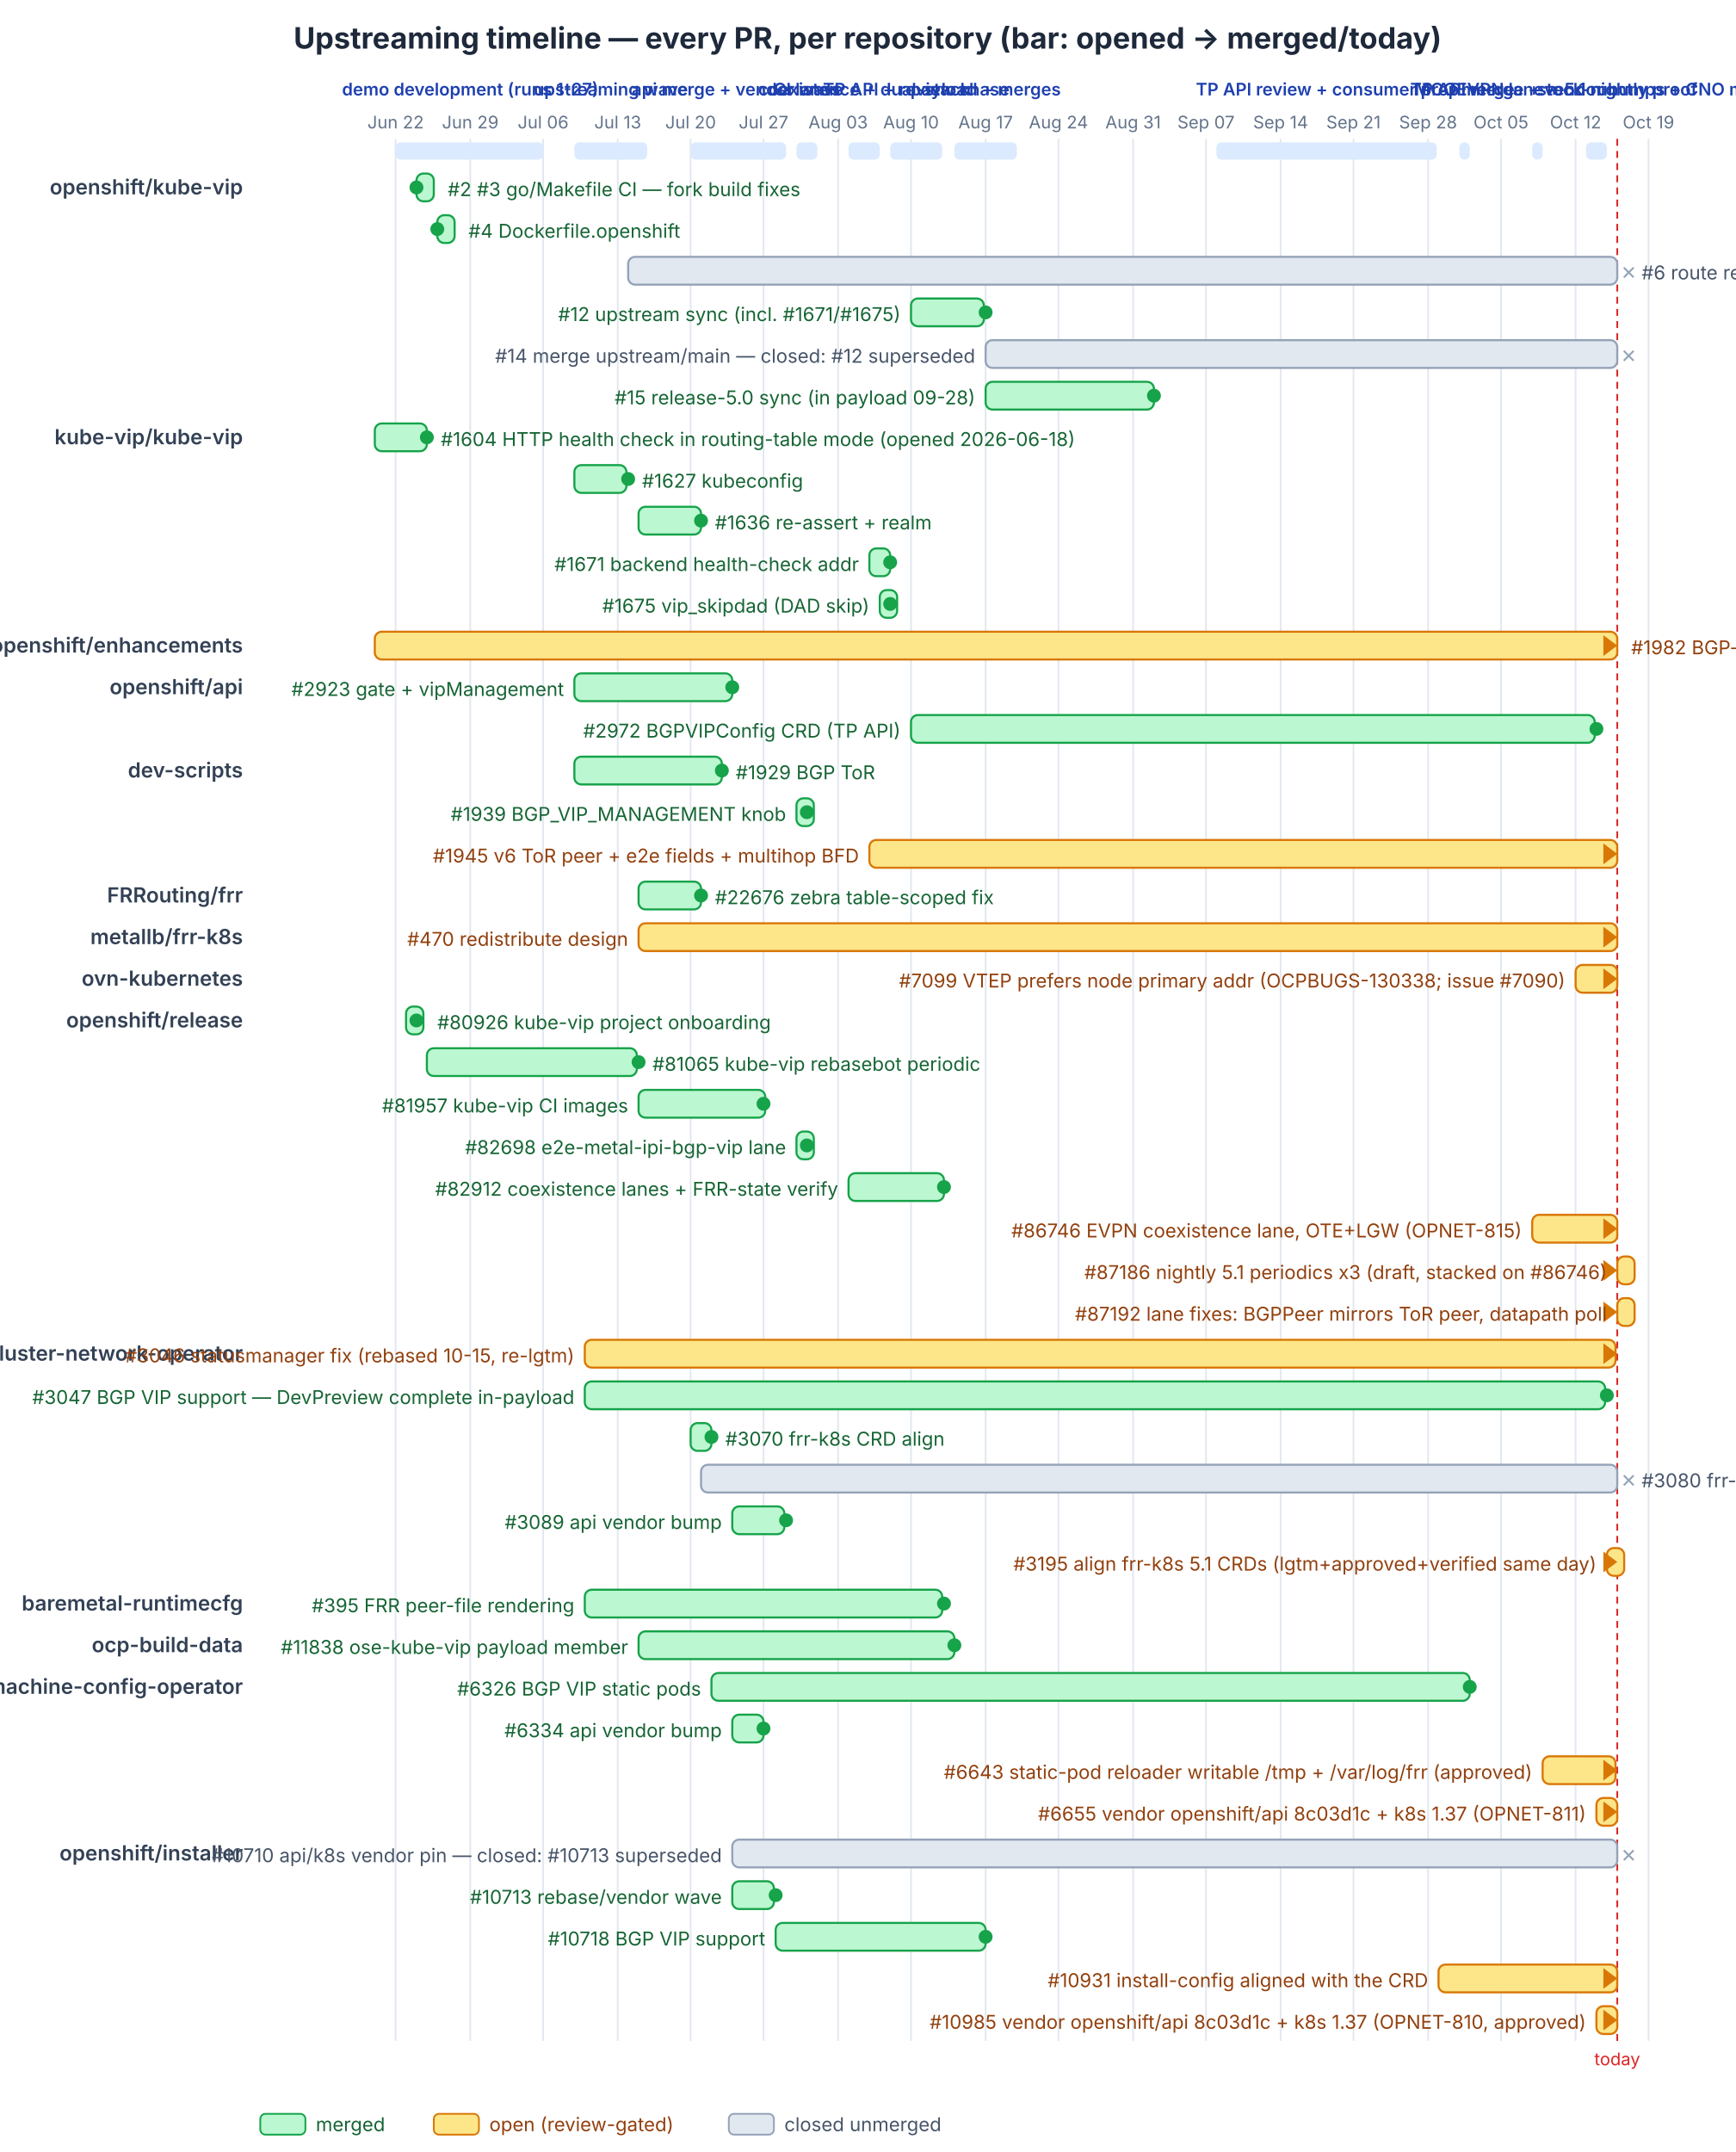
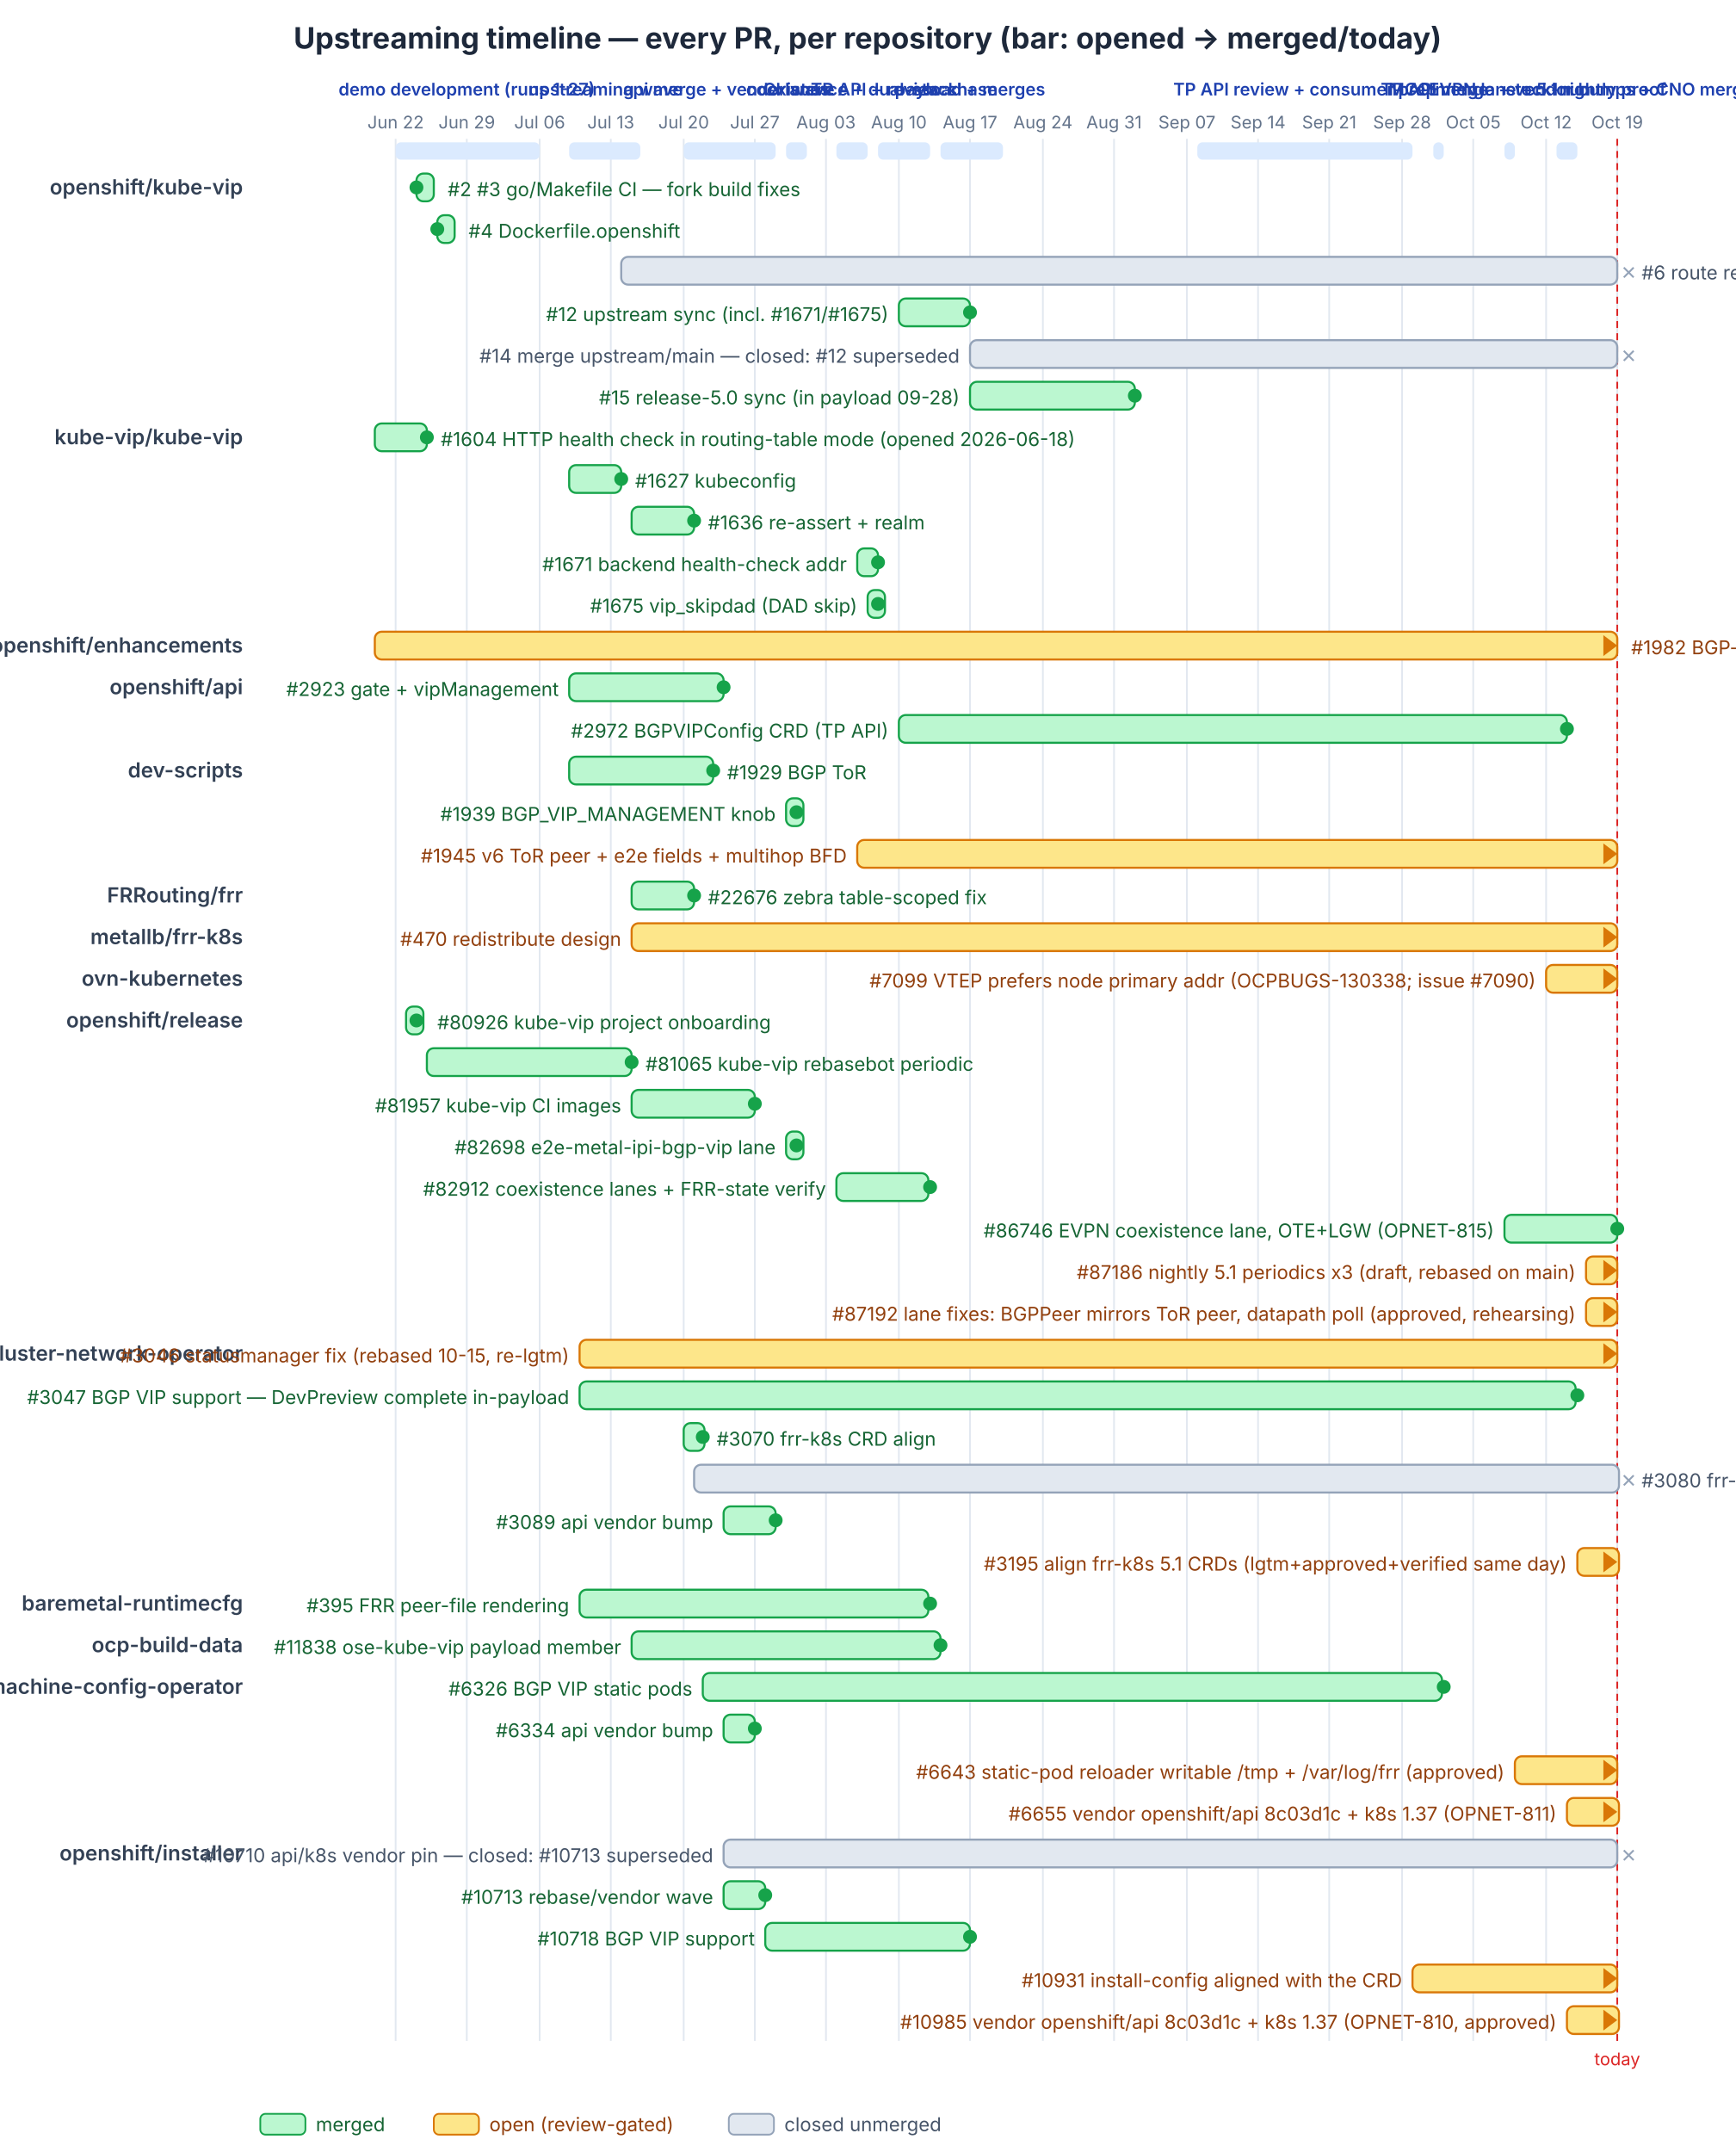
<svg xmlns="http://www.w3.org/2000/svg" width="1000" height="1240" viewBox="0 0 1000 1240" font-family="Inter, Helvetica, Arial, sans-serif">
  <text x="500" y="28" text-anchor="middle" font-size="17" font-weight="700" fill="#1e293b">Upstreaming timeline — every PR, per repository (bar: opened → merged/today)</text>
  <line x1="228" y1="80" x2="228" y2="1176" stroke="#e2e8f0" stroke-width="1" />
  <text x="228" y="74" text-anchor="middle" font-size="10" fill="#64748b">Jun 22</text>
-   <line x1="271" y1="80" x2="271" y2="1176" stroke="#e2e8f0" stroke-width="1" />
-   <text x="271" y="74" text-anchor="middle" font-size="10" fill="#64748b">Jun 29</text>
-   <line x1="313" y1="80" x2="313" y2="1176" stroke="#e2e8f0" stroke-width="1" />
-   <text x="313" y="74" text-anchor="middle" font-size="10" fill="#64748b">Jul 06</text>
-   <line x1="356" y1="80" x2="356" y2="1176" stroke="#e2e8f0" stroke-width="1" />
-   <text x="356" y="74" text-anchor="middle" font-size="10" fill="#64748b">Jul 13</text>
-   <line x1="398" y1="80" x2="398" y2="1176" stroke="#e2e8f0" stroke-width="1" />
-   <text x="398" y="74" text-anchor="middle" font-size="10" fill="#64748b">Jul 20</text>
-   <line x1="440" y1="80" x2="440" y2="1176" stroke="#e2e8f0" stroke-width="1" />
-   <text x="440" y="74" text-anchor="middle" font-size="10" fill="#64748b">Jul 27</text>
-   <line x1="483" y1="80" x2="483" y2="1176" stroke="#e2e8f0" stroke-width="1" />
-   <text x="483" y="74" text-anchor="middle" font-size="10" fill="#64748b">Aug 03</text>
-   <line x1="525" y1="80" x2="525" y2="1176" stroke="#e2e8f0" stroke-width="1" />
-   <text x="525" y="74" text-anchor="middle" font-size="10" fill="#64748b">Aug 10</text>
-   <line x1="568" y1="80" x2="568" y2="1176" stroke="#e2e8f0" stroke-width="1" />
-   <text x="568" y="74" text-anchor="middle" font-size="10" fill="#64748b">Aug 17</text>
-   <line x1="610" y1="80" x2="610" y2="1176" stroke="#e2e8f0" stroke-width="1" />
-   <text x="610" y="74" text-anchor="middle" font-size="10" fill="#64748b">Aug 24</text>
-   <line x1="653" y1="80" x2="653" y2="1176" stroke="#e2e8f0" stroke-width="1" />
-   <text x="653" y="74" text-anchor="middle" font-size="10" fill="#64748b">Aug 31</text>
-   <line x1="695" y1="80" x2="695" y2="1176" stroke="#e2e8f0" stroke-width="1" />
-   <text x="695" y="74" text-anchor="middle" font-size="10" fill="#64748b">Sep 07</text>
-   <line x1="738" y1="80" x2="738" y2="1176" stroke="#e2e8f0" stroke-width="1" />
-   <text x="738" y="74" text-anchor="middle" font-size="10" fill="#64748b">Sep 14</text>
-   <line x1="780" y1="80" x2="780" y2="1176" stroke="#e2e8f0" stroke-width="1" />
-   <text x="780" y="74" text-anchor="middle" font-size="10" fill="#64748b">Sep 21</text>
-   <line x1="823" y1="80" x2="823" y2="1176" stroke="#e2e8f0" stroke-width="1" />
-   <text x="823" y="74" text-anchor="middle" font-size="10" fill="#64748b">Sep 28</text>
-   <line x1="865" y1="80" x2="865" y2="1176" stroke="#e2e8f0" stroke-width="1" />
-   <text x="865" y="74" text-anchor="middle" font-size="10" fill="#64748b">Oct 05</text>
-   <line x1="908" y1="80" x2="908" y2="1176" stroke="#e2e8f0" stroke-width="1" />
-   <text x="908" y="74" text-anchor="middle" font-size="10" fill="#64748b">Oct 12</text>
-   <line x1="950" y1="80" x2="950" y2="1176" stroke="#e2e8f0" stroke-width="1" />
-   <text x="950" y="74" text-anchor="middle" font-size="10" fill="#64748b">Oct 19</text>
+   <line x1="269" y1="80" x2="269" y2="1176" stroke="#e2e8f0" stroke-width="1" />
+   <text x="269" y="74" text-anchor="middle" font-size="10" fill="#64748b">Jun 29</text>
+   <line x1="311" y1="80" x2="311" y2="1176" stroke="#e2e8f0" stroke-width="1" />
+   <text x="311" y="74" text-anchor="middle" font-size="10" fill="#64748b">Jul 06</text>
+   <line x1="352" y1="80" x2="352" y2="1176" stroke="#e2e8f0" stroke-width="1" />
+   <text x="352" y="74" text-anchor="middle" font-size="10" fill="#64748b">Jul 13</text>
+   <line x1="394" y1="80" x2="394" y2="1176" stroke="#e2e8f0" stroke-width="1" />
+   <text x="394" y="74" text-anchor="middle" font-size="10" fill="#64748b">Jul 20</text>
+   <line x1="435" y1="80" x2="435" y2="1176" stroke="#e2e8f0" stroke-width="1" />
+   <text x="435" y="74" text-anchor="middle" font-size="10" fill="#64748b">Jul 27</text>
+   <line x1="476" y1="80" x2="476" y2="1176" stroke="#e2e8f0" stroke-width="1" />
+   <text x="476" y="74" text-anchor="middle" font-size="10" fill="#64748b">Aug 03</text>
+   <line x1="518" y1="80" x2="518" y2="1176" stroke="#e2e8f0" stroke-width="1" />
+   <text x="518" y="74" text-anchor="middle" font-size="10" fill="#64748b">Aug 10</text>
+   <line x1="559" y1="80" x2="559" y2="1176" stroke="#e2e8f0" stroke-width="1" />
+   <text x="559" y="74" text-anchor="middle" font-size="10" fill="#64748b">Aug 17</text>
+   <line x1="601" y1="80" x2="601" y2="1176" stroke="#e2e8f0" stroke-width="1" />
+   <text x="601" y="74" text-anchor="middle" font-size="10" fill="#64748b">Aug 24</text>
+   <line x1="642" y1="80" x2="642" y2="1176" stroke="#e2e8f0" stroke-width="1" />
+   <text x="642" y="74" text-anchor="middle" font-size="10" fill="#64748b">Aug 31</text>
+   <line x1="684" y1="80" x2="684" y2="1176" stroke="#e2e8f0" stroke-width="1" />
+   <text x="684" y="74" text-anchor="middle" font-size="10" fill="#64748b">Sep 07</text>
+   <line x1="725" y1="80" x2="725" y2="1176" stroke="#e2e8f0" stroke-width="1" />
+   <text x="725" y="74" text-anchor="middle" font-size="10" fill="#64748b">Sep 14</text>
+   <line x1="766" y1="80" x2="766" y2="1176" stroke="#e2e8f0" stroke-width="1" />
+   <text x="766" y="74" text-anchor="middle" font-size="10" fill="#64748b">Sep 21</text>
+   <line x1="808" y1="80" x2="808" y2="1176" stroke="#e2e8f0" stroke-width="1" />
+   <text x="808" y="74" text-anchor="middle" font-size="10" fill="#64748b">Sep 28</text>
+   <line x1="849" y1="80" x2="849" y2="1176" stroke="#e2e8f0" stroke-width="1" />
+   <text x="849" y="74" text-anchor="middle" font-size="10" fill="#64748b">Oct 05</text>
+   <line x1="891" y1="80" x2="891" y2="1176" stroke="#e2e8f0" stroke-width="1" />
+   <text x="891" y="74" text-anchor="middle" font-size="10" fill="#64748b">Oct 12</text>
+   <line x1="932" y1="80" x2="932" y2="1176" stroke="#e2e8f0" stroke-width="1" />
+   <text x="932" y="74" text-anchor="middle" font-size="10" fill="#64748b">Oct 19</text>
  <line x1="932" y1="80" x2="932" y2="1176" stroke="#dc2626" stroke-width="1" stroke-dasharray="4 3" />
  <text x="932" y="1190" text-anchor="middle" font-size="10" fill="#dc2626">today</text>
-   <rect x="228" y="82" width="85" height="10" rx="3" fill="#dbeafe" />
-   <text x="271" y="55" text-anchor="middle" font-size="10" font-weight="600" fill="#1e40af">demo development (runs 1-27)</text>
-   <rect x="331" y="82" width="42" height="10" rx="3" fill="#dbeafe" />
-   <text x="352" y="55" text-anchor="middle" font-size="10" font-weight="600" fill="#1e40af">upstreaming wave</text>
-   <rect x="398" y="82" width="55" height="10" rx="3" fill="#dbeafe" />
-   <text x="425" y="55" text-anchor="middle" font-size="10" font-weight="600" fill="#1e40af">api merge + vendor wave</text>
-   <rect x="459" y="82" width="12" height="10" rx="3" fill="#dbeafe" />
-   <text x="465" y="55" text-anchor="middle" font-size="10" font-weight="600" fill="#1e40af">CI lanes</text>
-   <rect x="489" y="82" width="18" height="10" rx="3" fill="#dbeafe" />
-   <text x="498" y="55" text-anchor="middle" font-size="10" font-weight="600" fill="#1e40af">coexistence + dual-stack</text>
-   <rect x="513" y="82" width="30" height="10" rx="3" fill="#dbeafe" />
-   <text x="528" y="55" text-anchor="middle" font-size="10" font-weight="600" fill="#1e40af">TP API + review chase</text>
-   <rect x="550" y="82" width="36" height="10" rx="3" fill="#dbeafe" />
-   <text x="568" y="55" text-anchor="middle" font-size="10" font-weight="600" fill="#1e40af">payload + merges</text>
-   <rect x="701" y="82" width="127" height="10" rx="3" fill="#dbeafe" />
-   <text x="765" y="55" text-anchor="middle" font-size="10" font-weight="600" fill="#1e40af">TP API review + consumer prep</text>
-   <rect x="841" y="82" width="6" height="10" rx="3" fill="#dbeafe" />
-   <text x="844" y="55" text-anchor="middle" font-size="10" font-weight="600" fill="#1e40af">MCO merge</text>
-   <rect x="883" y="82" width="6" height="10" rx="3" fill="#dbeafe" />
-   <text x="886" y="55" text-anchor="middle" font-size="10" font-weight="600" fill="#1e40af">EVPN lane + 5.1 run</text>
-   <rect x="914" y="82" width="12" height="10" rx="3" fill="#dbeafe" />
-   <text x="920" y="55" text-anchor="middle" font-size="10" font-weight="600" fill="#1e40af">TP API merge + vendor bumps + CNO merge</text>
-   <rect x="932" y="82" width="0" height="10" rx="3" fill="#dbeafe" />
-   <text x="932" y="55" text-anchor="middle" font-size="10" font-weight="600" fill="#1e40af">stock-nightly proof</text>
+   <rect x="228" y="82" width="83" height="10" rx="3" fill="#dbeafe" />
+   <text x="269" y="55" text-anchor="middle" font-size="10" font-weight="600" fill="#1e40af">demo development (runs 1-27)</text>
+   <rect x="328" y="82" width="41" height="10" rx="3" fill="#dbeafe" />
+   <text x="349" y="55" text-anchor="middle" font-size="10" font-weight="600" fill="#1e40af">upstreaming wave</text>
+   <rect x="394" y="82" width="53" height="10" rx="3" fill="#dbeafe" />
+   <text x="420" y="55" text-anchor="middle" font-size="10" font-weight="600" fill="#1e40af">api merge + vendor wave</text>
+   <rect x="453" y="82" width="12" height="10" rx="3" fill="#dbeafe" />
+   <text x="459" y="55" text-anchor="middle" font-size="10" font-weight="600" fill="#1e40af">CI lanes</text>
+   <rect x="482" y="82" width="18" height="10" rx="3" fill="#dbeafe" />
+   <text x="491" y="55" text-anchor="middle" font-size="10" font-weight="600" fill="#1e40af">coexistence + dual-stack</text>
+   <rect x="506" y="82" width="30" height="10" rx="3" fill="#dbeafe" />
+   <text x="521" y="55" text-anchor="middle" font-size="10" font-weight="600" fill="#1e40af">TP API + review chase</text>
+   <rect x="542" y="82" width="36" height="10" rx="3" fill="#dbeafe" />
+   <text x="559" y="55" text-anchor="middle" font-size="10" font-weight="600" fill="#1e40af">payload + merges</text>
+   <rect x="690" y="82" width="124" height="10" rx="3" fill="#dbeafe" />
+   <text x="752" y="55" text-anchor="middle" font-size="10" font-weight="600" fill="#1e40af">TP API review + consumer prep</text>
+   <rect x="826" y="82" width="6" height="10" rx="3" fill="#dbeafe" />
+   <text x="829" y="55" text-anchor="middle" font-size="10" font-weight="600" fill="#1e40af">MCO merge</text>
+   <rect x="867" y="82" width="6" height="10" rx="3" fill="#dbeafe" />
+   <text x="870" y="55" text-anchor="middle" font-size="10" font-weight="600" fill="#1e40af">EVPN lane + 5.1 run</text>
+   <rect x="897" y="82" width="12" height="10" rx="3" fill="#dbeafe" />
+   <text x="903" y="55" text-anchor="middle" font-size="10" font-weight="600" fill="#1e40af">TP API merge + vendor bumps + CNO merge</text>
+   <rect x="914" y="82" width="0" height="10" rx="3" fill="#dbeafe" />
+   <text x="914" y="55" text-anchor="middle" font-size="10" font-weight="600" fill="#1e40af">stock-nightly proof</text>
  <text x="140" y="112" text-anchor="end" font-size="12" font-weight="600" fill="#334155">openshift/kube-vip</text>
  <rect x="240" y="100" width="10" height="16" rx="4" fill="#bbf7d0" stroke="#16a34a" stroke-width="1.2" />
  <circle cx="240" cy="108" r="4" fill="#16a34a" />
  <text x="258" y="113" font-size="11" fill="#166534">#2 #3 go/Makefile CI — fork build fixes</text>
  <rect x="252" y="124" width="10" height="16" rx="4" fill="#bbf7d0" stroke="#16a34a" stroke-width="1.2" />
  <circle cx="252" cy="132" r="4" fill="#16a34a" />
  <text x="270" y="137" font-size="11" fill="#166534">#4 Dockerfile.openshift</text>
-   <rect x="362" y="148" width="570" height="16" rx="4" fill="#e2e8f0" stroke="#94a3b8" stroke-width="1.2" />
+   <rect x="358" y="148" width="574" height="16" rx="4" fill="#e2e8f0" stroke="#94a3b8" stroke-width="1.2" />
  <text x="934" y="161" font-size="11" fill="#94a3b8">✕</text>
  <text x="946" y="161" font-size="11" fill="#475569">#6 route re-assert — closed: FRR fix suffices</text>
-   <rect x="525" y="172" width="42" height="16" rx="4" fill="#bbf7d0" stroke="#16a34a" stroke-width="1.2" />
-   <circle cx="568" cy="180" r="4" fill="#16a34a" />
-   <text x="519" y="185" text-anchor="end" font-size="11" fill="#166534">#12 upstream sync (incl. #1671/#1675)</text>
-   <rect x="568" y="196" width="364" height="16" rx="4" fill="#e2e8f0" stroke="#94a3b8" stroke-width="1.2" />
+   <rect x="518" y="172" width="41" height="16" rx="4" fill="#bbf7d0" stroke="#16a34a" stroke-width="1.2" />
+   <circle cx="559" cy="180" r="4" fill="#16a34a" />
+   <text x="512" y="185" text-anchor="end" font-size="11" fill="#166534">#12 upstream sync (incl. #1671/#1675)</text>
+   <rect x="559" y="196" width="373" height="16" rx="4" fill="#e2e8f0" stroke="#94a3b8" stroke-width="1.2" />
  <text x="934" y="209" font-size="11" fill="#94a3b8">✕</text>
-   <text x="562" y="209" text-anchor="end" font-size="11" fill="#475569">#14 merge upstream/main — closed: #12 superseded</text>
-   <rect x="568" y="220" width="97" height="16" rx="4" fill="#bbf7d0" stroke="#16a34a" stroke-width="1.2" />
-   <circle cx="665" cy="228" r="4" fill="#16a34a" />
-   <text x="562" y="233" text-anchor="end" font-size="11" fill="#166534">#15 release-5.0 sync (in payload 09-28)</text>
+   <text x="553" y="209" text-anchor="end" font-size="11" fill="#475569">#14 merge upstream/main — closed: #12 superseded</text>
+   <rect x="559" y="220" width="95" height="16" rx="4" fill="#bbf7d0" stroke="#16a34a" stroke-width="1.2" />
+   <circle cx="654" cy="228" r="4" fill="#16a34a" />
+   <text x="553" y="233" text-anchor="end" font-size="11" fill="#166534">#15 release-5.0 sync (in payload 09-28)</text>
  <text x="140" y="256" text-anchor="end" font-size="12" font-weight="600" fill="#334155">kube-vip/kube-vip</text>
  <rect x="216" y="244" width="30" height="16" rx="4" fill="#bbf7d0" stroke="#16a34a" stroke-width="1.2" />
  <circle cx="246" cy="252" r="4" fill="#16a34a" />
  <text x="254" y="257" font-size="11" fill="#166534">#1604 HTTP health check in routing-table mode (opened 2026-06-18)</text>
-   <rect x="331" y="268" width="30" height="16" rx="4" fill="#bbf7d0" stroke="#16a34a" stroke-width="1.2" />
-   <circle cx="362" cy="276" r="4" fill="#16a34a" />
-   <text x="370" y="281" font-size="11" fill="#166534">#1627 kubeconfig</text>
-   <rect x="368" y="292" width="36" height="16" rx="4" fill="#bbf7d0" stroke="#16a34a" stroke-width="1.2" />
-   <circle cx="404" cy="300" r="4" fill="#16a34a" />
-   <text x="412" y="305" font-size="11" fill="#166534">#1636 re-assert + realm</text>
-   <rect x="501" y="316" width="12" height="16" rx="4" fill="#bbf7d0" stroke="#16a34a" stroke-width="1.2" />
-   <circle cx="513" cy="324" r="4" fill="#16a34a" />
-   <text x="495" y="329" text-anchor="end" font-size="11" fill="#166534">#1671 backend health-check addr</text>
-   <rect x="507" y="340" width="10" height="16" rx="4" fill="#bbf7d0" stroke="#16a34a" stroke-width="1.2" />
-   <circle cx="513" cy="348" r="4" fill="#16a34a" />
-   <text x="501" y="353" text-anchor="end" font-size="11" fill="#166534">#1675 vip_skipdad (DAD skip)</text>
+   <rect x="328" y="268" width="30" height="16" rx="4" fill="#bbf7d0" stroke="#16a34a" stroke-width="1.2" />
+   <circle cx="358" cy="276" r="4" fill="#16a34a" />
+   <text x="366" y="281" font-size="11" fill="#166534">#1627 kubeconfig</text>
+   <rect x="364" y="292" width="36" height="16" rx="4" fill="#bbf7d0" stroke="#16a34a" stroke-width="1.2" />
+   <circle cx="400" cy="300" r="4" fill="#16a34a" />
+   <text x="408" y="305" font-size="11" fill="#166534">#1636 re-assert + realm</text>
+   <rect x="494" y="316" width="12" height="16" rx="4" fill="#bbf7d0" stroke="#16a34a" stroke-width="1.2" />
+   <circle cx="506" cy="324" r="4" fill="#16a34a" />
+   <text x="488" y="329" text-anchor="end" font-size="11" fill="#166534">#1671 backend health-check addr</text>
+   <rect x="500" y="340" width="10" height="16" rx="4" fill="#bbf7d0" stroke="#16a34a" stroke-width="1.2" />
+   <circle cx="506" cy="348" r="4" fill="#16a34a" />
+   <text x="494" y="353" text-anchor="end" font-size="11" fill="#166534">#1675 vip_skipdad (DAD skip)</text>
  <text x="140" y="376" text-anchor="end" font-size="12" font-weight="600" fill="#334155">openshift/enhancements</text>
  <rect x="216" y="364" width="716" height="16" rx="4" fill="#fde68a" stroke="#d97706" stroke-width="1.2" />
  <path d="M924,366 L932,372 L924,378 z" fill="#d97706" />
  <text x="940" y="377" font-size="11" fill="#92400e">#1982 BGP-based VIP management EP (opened 2026-04-23)</text>
  <text x="140" y="400" text-anchor="end" font-size="12" font-weight="600" fill="#334155">openshift/api</text>
-   <rect x="331" y="388" width="91" height="16" rx="4" fill="#bbf7d0" stroke="#16a34a" stroke-width="1.2" />
-   <circle cx="422" cy="396" r="4" fill="#16a34a" />
-   <text x="325" y="401" text-anchor="end" font-size="11" fill="#166534">#2923 gate + vipManagement</text>
-   <rect x="525" y="412" width="394" height="16" rx="4" fill="#bbf7d0" stroke="#16a34a" stroke-width="1.2" />
-   <circle cx="920" cy="420" r="4" fill="#16a34a" />
-   <text x="519" y="425" text-anchor="end" font-size="11" fill="#166534">#2972 BGPVIPConfig CRD (TP API)</text>
+   <rect x="328" y="388" width="89" height="16" rx="4" fill="#bbf7d0" stroke="#16a34a" stroke-width="1.2" />
+   <circle cx="417" cy="396" r="4" fill="#16a34a" />
+   <text x="322" y="401" text-anchor="end" font-size="11" fill="#166534">#2923 gate + vipManagement</text>
+   <rect x="518" y="412" width="385" height="16" rx="4" fill="#bbf7d0" stroke="#16a34a" stroke-width="1.2" />
+   <circle cx="903" cy="420" r="4" fill="#16a34a" />
+   <text x="512" y="425" text-anchor="end" font-size="11" fill="#166534">#2972 BGPVIPConfig CRD (TP API)</text>
  <text x="140" y="448" text-anchor="end" font-size="12" font-weight="600" fill="#334155">dev-scripts</text>
-   <rect x="331" y="436" width="85" height="16" rx="4" fill="#bbf7d0" stroke="#16a34a" stroke-width="1.2" />
-   <circle cx="416" cy="444" r="4" fill="#16a34a" />
-   <text x="424" y="449" font-size="11" fill="#166534">#1929 BGP ToR</text>
-   <rect x="459" y="460" width="10" height="16" rx="4" fill="#bbf7d0" stroke="#16a34a" stroke-width="1.2" />
-   <circle cx="465" cy="468" r="4" fill="#16a34a" />
-   <text x="453" y="473" text-anchor="end" font-size="11" fill="#166534">#1939 BGP_VIP_MANAGEMENT knob</text>
-   <rect x="501" y="484" width="431" height="16" rx="4" fill="#fde68a" stroke="#d97706" stroke-width="1.2" />
+   <rect x="328" y="436" width="83" height="16" rx="4" fill="#bbf7d0" stroke="#16a34a" stroke-width="1.2" />
+   <circle cx="411" cy="444" r="4" fill="#16a34a" />
+   <text x="419" y="449" font-size="11" fill="#166534">#1929 BGP ToR</text>
+   <rect x="453" y="460" width="10" height="16" rx="4" fill="#bbf7d0" stroke="#16a34a" stroke-width="1.2" />
+   <circle cx="459" cy="468" r="4" fill="#16a34a" />
+   <text x="447" y="473" text-anchor="end" font-size="11" fill="#166534">#1939 BGP_VIP_MANAGEMENT knob</text>
+   <rect x="494" y="484" width="438" height="16" rx="4" fill="#fde68a" stroke="#d97706" stroke-width="1.2" />
  <path d="M924,486 L932,492 L924,498 z" fill="#d97706" />
-   <text x="495" y="497" text-anchor="end" font-size="11" fill="#92400e">#1945 v6 ToR peer + e2e fields + multihop BFD</text>
+   <text x="488" y="497" text-anchor="end" font-size="11" fill="#92400e">#1945 v6 ToR peer + e2e fields + multihop BFD</text>
  <text x="140" y="520" text-anchor="end" font-size="12" font-weight="600" fill="#334155">FRRouting/frr</text>
-   <rect x="368" y="508" width="36" height="16" rx="4" fill="#bbf7d0" stroke="#16a34a" stroke-width="1.2" />
-   <circle cx="404" cy="516" r="4" fill="#16a34a" />
-   <text x="412" y="521" font-size="11" fill="#166534">#22676 zebra table-scoped fix</text>
+   <rect x="364" y="508" width="36" height="16" rx="4" fill="#bbf7d0" stroke="#16a34a" stroke-width="1.2" />
+   <circle cx="400" cy="516" r="4" fill="#16a34a" />
+   <text x="408" y="521" font-size="11" fill="#166534">#22676 zebra table-scoped fix</text>
  <text x="140" y="544" text-anchor="end" font-size="12" font-weight="600" fill="#334155">metallb/frr-k8s</text>
-   <rect x="368" y="532" width="564" height="16" rx="4" fill="#fde68a" stroke="#d97706" stroke-width="1.2" />
+   <rect x="364" y="532" width="568" height="16" rx="4" fill="#fde68a" stroke="#d97706" stroke-width="1.2" />
  <path d="M924,534 L932,540 L924,546 z" fill="#d97706" />
-   <text x="362" y="545" text-anchor="end" font-size="11" fill="#92400e">#470 redistribute design</text>
+   <text x="358" y="545" text-anchor="end" font-size="11" fill="#92400e">#470 redistribute design</text>
  <text x="140" y="568" text-anchor="end" font-size="12" font-weight="600" fill="#334155">ovn-kubernetes</text>
-   <rect x="908" y="556" width="24" height="16" rx="4" fill="#fde68a" stroke="#d97706" stroke-width="1.2" />
+   <rect x="891" y="556" width="41" height="16" rx="4" fill="#fde68a" stroke="#d97706" stroke-width="1.2" />
  <path d="M924,558 L932,564 L924,570 z" fill="#d97706" />
-   <text x="902" y="569" text-anchor="end" font-size="11" fill="#92400e">#7099 VTEP prefers node primary addr (OCPBUGS-130338; issue #7090)</text>
+   <text x="885" y="569" text-anchor="end" font-size="11" fill="#92400e">#7099 VTEP prefers node primary addr (OCPBUGS-130338; issue #7090)</text>
  <text x="140" y="592" text-anchor="end" font-size="12" font-weight="600" fill="#334155">openshift/release</text>
  <rect x="234" y="580" width="10" height="16" rx="4" fill="#bbf7d0" stroke="#16a34a" stroke-width="1.2" />
  <circle cx="240" cy="588" r="4" fill="#16a34a" />
  <text x="252" y="593" font-size="11" fill="#166534">#80926 kube-vip project onboarding</text>
-   <rect x="246" y="604" width="121" height="16" rx="4" fill="#bbf7d0" stroke="#16a34a" stroke-width="1.2" />
-   <circle cx="368" cy="612" r="4" fill="#16a34a" />
-   <text x="376" y="617" font-size="11" fill="#166534">#81065 kube-vip rebasebot periodic</text>
-   <rect x="368" y="628" width="73" height="16" rx="4" fill="#bbf7d0" stroke="#16a34a" stroke-width="1.2" />
-   <circle cx="440" cy="636" r="4" fill="#16a34a" />
-   <text x="362" y="641" text-anchor="end" font-size="11" fill="#166534">#81957 kube-vip CI images</text>
-   <rect x="459" y="652" width="10" height="16" rx="4" fill="#bbf7d0" stroke="#16a34a" stroke-width="1.2" />
-   <circle cx="465" cy="660" r="4" fill="#16a34a" />
-   <text x="453" y="665" text-anchor="end" font-size="11" fill="#166534">#82698 e2e-metal-ipi-bgp-vip lane</text>
-   <rect x="489" y="676" width="55" height="16" rx="4" fill="#bbf7d0" stroke="#16a34a" stroke-width="1.2" />
-   <circle cx="544" cy="684" r="4" fill="#16a34a" />
-   <text x="483" y="689" text-anchor="end" font-size="11" fill="#166534">#82912 coexistence lanes + FRR-state verify</text>
-   <rect x="883" y="700" width="49" height="16" rx="4" fill="#fde68a" stroke="#d97706" stroke-width="1.2" />
-   <path d="M924,702 L932,708 L924,714 z" fill="#d97706" />
-   <text x="877" y="713" text-anchor="end" font-size="11" fill="#92400e">#86746 EVPN coexistence lane, OTE+LGW (OPNET-815)</text>
-   <rect x="932" y="724" width="10" height="16" rx="4" fill="#fde68a" stroke="#d97706" stroke-width="1.2" />
+   <rect x="246" y="604" width="118" height="16" rx="4" fill="#bbf7d0" stroke="#16a34a" stroke-width="1.2" />
+   <circle cx="364" cy="612" r="4" fill="#16a34a" />
+   <text x="372" y="617" font-size="11" fill="#166534">#81065 kube-vip rebasebot periodic</text>
+   <rect x="364" y="628" width="71" height="16" rx="4" fill="#bbf7d0" stroke="#16a34a" stroke-width="1.2" />
+   <circle cx="435" cy="636" r="4" fill="#16a34a" />
+   <text x="358" y="641" text-anchor="end" font-size="11" fill="#166534">#81957 kube-vip CI images</text>
+   <rect x="453" y="652" width="10" height="16" rx="4" fill="#bbf7d0" stroke="#16a34a" stroke-width="1.2" />
+   <circle cx="459" cy="660" r="4" fill="#16a34a" />
+   <text x="447" y="665" text-anchor="end" font-size="11" fill="#166534">#82698 e2e-metal-ipi-bgp-vip lane</text>
+   <rect x="482" y="676" width="53" height="16" rx="4" fill="#bbf7d0" stroke="#16a34a" stroke-width="1.2" />
+   <circle cx="536" cy="684" r="4" fill="#16a34a" />
+   <text x="476" y="689" text-anchor="end" font-size="11" fill="#166534">#82912 coexistence lanes + FRR-state verify</text>
+   <rect x="867" y="700" width="65" height="16" rx="4" fill="#bbf7d0" stroke="#16a34a" stroke-width="1.2" />
+   <circle cx="932" cy="708" r="4" fill="#16a34a" />
+   <text x="861" y="713" text-anchor="end" font-size="11" fill="#166534">#86746 EVPN coexistence lane, OTE+LGW (OPNET-815)</text>
+   <rect x="914" y="724" width="18" height="16" rx="4" fill="#fde68a" stroke="#d97706" stroke-width="1.2" />
  <path d="M924,726 L932,732 L924,738 z" fill="#d97706" />
-   <text x="926" y="737" text-anchor="end" font-size="11" fill="#92400e">#87186 nightly 5.1 periodics x3 (draft, stacked on #86746)</text>
-   <rect x="932" y="748" width="10" height="16" rx="4" fill="#fde68a" stroke="#d97706" stroke-width="1.2" />
+   <text x="908" y="737" text-anchor="end" font-size="11" fill="#92400e">#87186 nightly 5.1 periodics x3 (draft, rebased on main)</text>
+   <rect x="914" y="748" width="18" height="16" rx="4" fill="#fde68a" stroke="#d97706" stroke-width="1.2" />
  <path d="M924,750 L932,756 L924,762 z" fill="#d97706" />
-   <text x="926" y="761" text-anchor="end" font-size="11" fill="#92400e">#87192 lane fixes: BGPPeer mirrors ToR peer, datapath poll</text>
+   <text x="908" y="761" text-anchor="end" font-size="11" fill="#92400e">#87192 lane fixes: BGPPeer mirrors ToR peer, datapath poll (approved, rehearsing)</text>
  <text x="140" y="784" text-anchor="end" font-size="12" font-weight="600" fill="#334155">cluster-network-operator</text>
-   <rect x="337" y="772" width="594" height="16" rx="4" fill="#fde68a" stroke="#d97706" stroke-width="1.2" />
+   <rect x="334" y="772" width="598" height="16" rx="4" fill="#fde68a" stroke="#d97706" stroke-width="1.2" />
  <path d="M924,774 L932,780 L924,786 z" fill="#d97706" />
-   <text x="331" y="785" text-anchor="end" font-size="11" fill="#92400e">#3046 statusmanager fix (rebased 10-15, re-lgtm)</text>
-   <rect x="337" y="796" width="588" height="16" rx="4" fill="#bbf7d0" stroke="#16a34a" stroke-width="1.2" />
-   <circle cx="926" cy="804" r="4" fill="#16a34a" />
-   <text x="331" y="809" text-anchor="end" font-size="11" fill="#166534">#3047 BGP VIP support — DevPreview complete in-payload</text>
-   <rect x="398" y="820" width="12" height="16" rx="4" fill="#bbf7d0" stroke="#16a34a" stroke-width="1.2" />
-   <circle cx="410" cy="828" r="4" fill="#16a34a" />
-   <text x="418" y="833" font-size="11" fill="#166534">#3070 frr-k8s CRD align</text>
-   <rect x="404" y="844" width="528" height="16" rx="4" fill="#e2e8f0" stroke="#94a3b8" stroke-width="1.2" />
+   <text x="328" y="785" text-anchor="end" font-size="11" fill="#92400e">#3046 statusmanager fix (rebased 10-15, re-lgtm)</text>
+   <rect x="334" y="796" width="574" height="16" rx="4" fill="#bbf7d0" stroke="#16a34a" stroke-width="1.2" />
+   <circle cx="909" cy="804" r="4" fill="#16a34a" />
+   <text x="328" y="809" text-anchor="end" font-size="11" fill="#166534">#3047 BGP VIP support — DevPreview complete in-payload</text>
+   <rect x="394" y="820" width="12" height="16" rx="4" fill="#bbf7d0" stroke="#16a34a" stroke-width="1.2" />
+   <circle cx="405" cy="828" r="4" fill="#16a34a" />
+   <text x="413" y="833" font-size="11" fill="#166534">#3070 frr-k8s CRD align</text>
+   <rect x="400" y="844" width="533" height="16" rx="4" fill="#e2e8f0" stroke="#94a3b8" stroke-width="1.2" />
  <text x="934" y="857" font-size="11" fill="#94a3b8">✕</text>
  <text x="946" y="857" font-size="11" fill="#475569">#3080 frr-k8s asn format — closed: dup of #3070</text>
-   <rect x="422" y="868" width="30" height="16" rx="4" fill="#bbf7d0" stroke="#16a34a" stroke-width="1.2" />
-   <circle cx="453" cy="876" r="4" fill="#16a34a" />
-   <text x="416" y="881" text-anchor="end" font-size="11" fill="#166534">#3089 api vendor bump</text>
-   <rect x="926" y="892" width="10" height="16" rx="4" fill="#fde68a" stroke="#d97706" stroke-width="1.2" />
+   <rect x="417" y="868" width="30" height="16" rx="4" fill="#bbf7d0" stroke="#16a34a" stroke-width="1.2" />
+   <circle cx="447" cy="876" r="4" fill="#16a34a" />
+   <text x="411" y="881" text-anchor="end" font-size="11" fill="#166534">#3089 api vendor bump</text>
+   <rect x="909" y="892" width="24" height="16" rx="4" fill="#fde68a" stroke="#d97706" stroke-width="1.2" />
  <path d="M924,894 L932,900 L924,906 z" fill="#d97706" />
-   <text x="920" y="905" text-anchor="end" font-size="11" fill="#92400e">#3195 align frr-k8s 5.1 CRDs (lgtm+approved+verified same day)</text>
+   <text x="903" y="905" text-anchor="end" font-size="11" fill="#92400e">#3195 align frr-k8s 5.1 CRDs (lgtm+approved+verified same day)</text>
  <text x="140" y="928" text-anchor="end" font-size="12" font-weight="600" fill="#334155">baremetal-runtimecfg</text>
-   <rect x="337" y="916" width="206" height="16" rx="4" fill="#bbf7d0" stroke="#16a34a" stroke-width="1.2" />
-   <circle cx="544" cy="924" r="4" fill="#16a34a" />
-   <text x="331" y="929" text-anchor="end" font-size="11" fill="#166534">#395 FRR peer-file rendering</text>
+   <rect x="334" y="916" width="201" height="16" rx="4" fill="#bbf7d0" stroke="#16a34a" stroke-width="1.2" />
+   <circle cx="536" cy="924" r="4" fill="#16a34a" />
+   <text x="328" y="929" text-anchor="end" font-size="11" fill="#166534">#395 FRR peer-file rendering</text>
  <text x="140" y="952" text-anchor="end" font-size="12" font-weight="600" fill="#334155">ocp-build-data</text>
-   <rect x="368" y="940" width="182" height="16" rx="4" fill="#bbf7d0" stroke="#16a34a" stroke-width="1.2" />
-   <circle cx="550" cy="948" r="4" fill="#16a34a" />
-   <text x="362" y="953" text-anchor="end" font-size="11" fill="#166534">#11838 ose-kube-vip payload member</text>
+   <rect x="364" y="940" width="178" height="16" rx="4" fill="#bbf7d0" stroke="#16a34a" stroke-width="1.2" />
+   <circle cx="542" cy="948" r="4" fill="#16a34a" />
+   <text x="358" y="953" text-anchor="end" font-size="11" fill="#166534">#11838 ose-kube-vip payload member</text>
  <text x="140" y="976" text-anchor="end" font-size="12" font-weight="600" fill="#334155">machine-config-operator</text>
-   <rect x="410" y="964" width="437" height="16" rx="4" fill="#bbf7d0" stroke="#16a34a" stroke-width="1.2" />
-   <circle cx="847" cy="972" r="4" fill="#16a34a" />
-   <text x="404" y="977" text-anchor="end" font-size="11" fill="#166534">#6326 BGP VIP static pods</text>
-   <rect x="422" y="988" width="18" height="16" rx="4" fill="#bbf7d0" stroke="#16a34a" stroke-width="1.2" />
-   <circle cx="440" cy="996" r="4" fill="#16a34a" />
-   <text x="416" y="1001" text-anchor="end" font-size="11" fill="#166534">#6334 api vendor bump</text>
-   <rect x="889" y="1012" width="42" height="16" rx="4" fill="#fde68a" stroke="#d97706" stroke-width="1.2" />
+   <rect x="405" y="964" width="426" height="16" rx="4" fill="#bbf7d0" stroke="#16a34a" stroke-width="1.2" />
+   <circle cx="832" cy="972" r="4" fill="#16a34a" />
+   <text x="399" y="977" text-anchor="end" font-size="11" fill="#166534">#6326 BGP VIP static pods</text>
+   <rect x="417" y="988" width="18" height="16" rx="4" fill="#bbf7d0" stroke="#16a34a" stroke-width="1.2" />
+   <circle cx="435" cy="996" r="4" fill="#16a34a" />
+   <text x="411" y="1001" text-anchor="end" font-size="11" fill="#166534">#6334 api vendor bump</text>
+   <rect x="873" y="1012" width="59" height="16" rx="4" fill="#fde68a" stroke="#d97706" stroke-width="1.2" />
  <path d="M924,1014 L932,1020 L924,1026 z" fill="#d97706" />
-   <text x="883" y="1025" text-anchor="end" font-size="11" fill="#92400e">#6643 static-pod reloader writable /tmp + /var/log/frr (approved)</text>
-   <rect x="920" y="1036" width="12" height="16" rx="4" fill="#fde68a" stroke="#d97706" stroke-width="1.2" />
+   <text x="867" y="1025" text-anchor="end" font-size="11" fill="#92400e">#6643 static-pod reloader writable /tmp + /var/log/frr (approved)</text>
+   <rect x="903" y="1036" width="30" height="16" rx="4" fill="#fde68a" stroke="#d97706" stroke-width="1.2" />
  <path d="M924,1038 L932,1044 L924,1050 z" fill="#d97706" />
-   <text x="914" y="1049" text-anchor="end" font-size="11" fill="#92400e">#6655 vendor openshift/api 8c03d1c + k8s 1.37 (OPNET-811)</text>
+   <text x="897" y="1049" text-anchor="end" font-size="11" fill="#92400e">#6655 vendor openshift/api 8c03d1c + k8s 1.37 (OPNET-811)</text>
  <text x="140" y="1072" text-anchor="end" font-size="12" font-weight="600" fill="#334155">openshift/installer</text>
-   <rect x="422" y="1060" width="510" height="16" rx="4" fill="#e2e8f0" stroke="#94a3b8" stroke-width="1.2" />
+   <rect x="417" y="1060" width="515" height="16" rx="4" fill="#e2e8f0" stroke="#94a3b8" stroke-width="1.2" />
  <text x="934" y="1073" font-size="11" fill="#94a3b8">✕</text>
-   <text x="416" y="1073" text-anchor="end" font-size="11" fill="#475569">#10710 api/k8s vendor pin — closed: #10713 superseded</text>
-   <rect x="422" y="1084" width="24" height="16" rx="4" fill="#bbf7d0" stroke="#16a34a" stroke-width="1.2" />
-   <circle cx="447" cy="1092" r="4" fill="#16a34a" />
-   <text x="416" y="1097" text-anchor="end" font-size="11" fill="#166534">#10713 rebase/vendor wave</text>
-   <rect x="447" y="1108" width="121" height="16" rx="4" fill="#bbf7d0" stroke="#16a34a" stroke-width="1.2" />
-   <circle cx="568" cy="1116" r="4" fill="#16a34a" />
-   <text x="441" y="1121" text-anchor="end" font-size="11" fill="#166534">#10718 BGP VIP support</text>
-   <rect x="829" y="1132" width="103" height="16" rx="4" fill="#fde68a" stroke="#d97706" stroke-width="1.2" />
+   <text x="411" y="1073" text-anchor="end" font-size="11" fill="#475569">#10710 api/k8s vendor pin — closed: #10713 superseded</text>
+   <rect x="417" y="1084" width="24" height="16" rx="4" fill="#bbf7d0" stroke="#16a34a" stroke-width="1.2" />
+   <circle cx="441" cy="1092" r="4" fill="#16a34a" />
+   <text x="411" y="1097" text-anchor="end" font-size="11" fill="#166534">#10713 rebase/vendor wave</text>
+   <rect x="441" y="1108" width="118" height="16" rx="4" fill="#bbf7d0" stroke="#16a34a" stroke-width="1.2" />
+   <circle cx="559" cy="1116" r="4" fill="#16a34a" />
+   <text x="435" y="1121" text-anchor="end" font-size="11" fill="#166534">#10718 BGP VIP support</text>
+   <rect x="814" y="1132" width="118" height="16" rx="4" fill="#fde68a" stroke="#d97706" stroke-width="1.2" />
  <path d="M924,1134 L932,1140 L924,1146 z" fill="#d97706" />
-   <text x="823" y="1145" text-anchor="end" font-size="11" fill="#92400e">#10931 install-config aligned with the CRD</text>
-   <rect x="920" y="1156" width="12" height="16" rx="4" fill="#fde68a" stroke="#d97706" stroke-width="1.2" />
+   <text x="808" y="1145" text-anchor="end" font-size="11" fill="#92400e">#10931 install-config aligned with the CRD</text>
+   <rect x="903" y="1156" width="30" height="16" rx="4" fill="#fde68a" stroke="#d97706" stroke-width="1.2" />
  <path d="M924,1158 L932,1164 L924,1170 z" fill="#d97706" />
-   <text x="914" y="1169" text-anchor="end" font-size="11" fill="#92400e">#10985 vendor openshift/api 8c03d1c + k8s 1.37 (OPNET-810, approved)</text>
+   <text x="897" y="1169" text-anchor="end" font-size="11" fill="#92400e">#10985 vendor openshift/api 8c03d1c + k8s 1.37 (OPNET-810, approved)</text>
  <g font-size="11">
    <rect x="150" y="1218" width="26" height="12" rx="3" fill="#bbf7d0" stroke="#16a34a" />
    <text x="182" y="1228" fill="#166534">merged</text>
    <rect x="250" y="1218" width="26" height="12" rx="3" fill="#fde68a" stroke="#d97706" />
    <text x="282" y="1228" fill="#92400e">open (review-gated)</text>
    <rect x="420" y="1218" width="26" height="12" rx="3" fill="#e2e8f0" stroke="#94a3b8" />
    <text x="452" y="1228" fill="#475569">closed unmerged</text>
  </g>
</svg>
